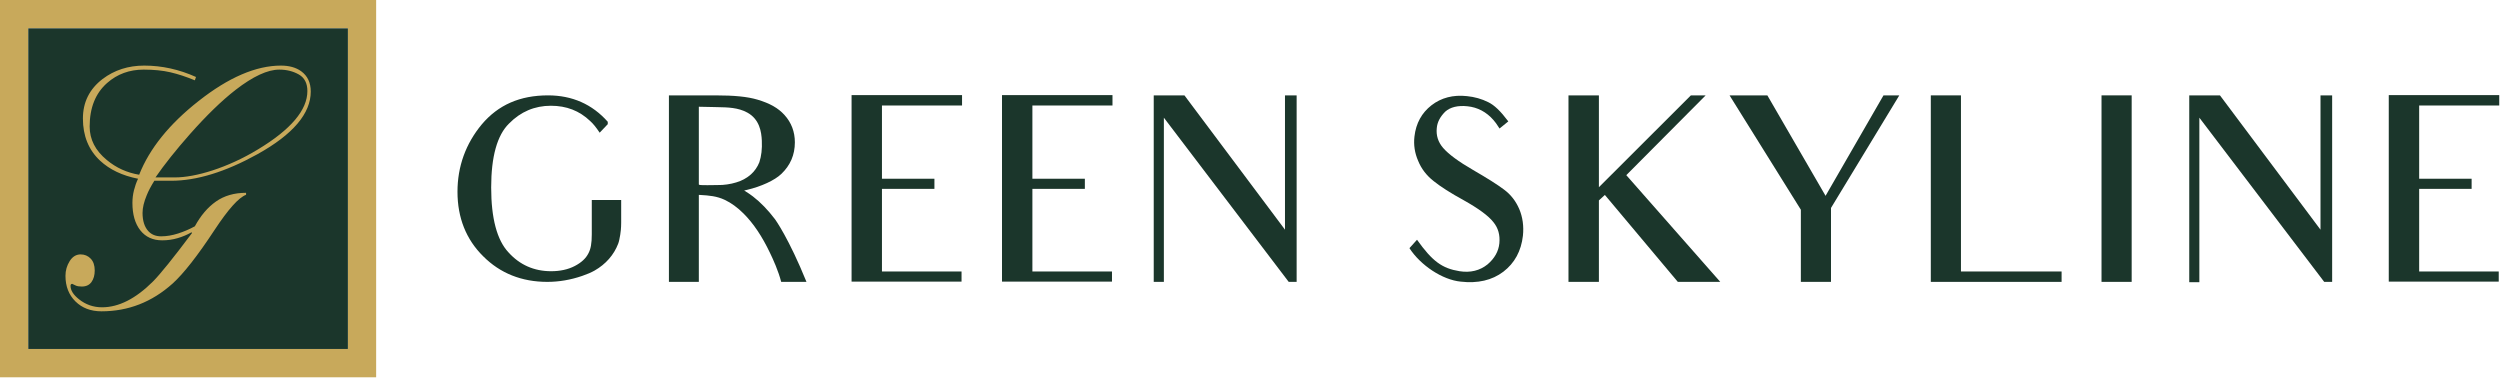
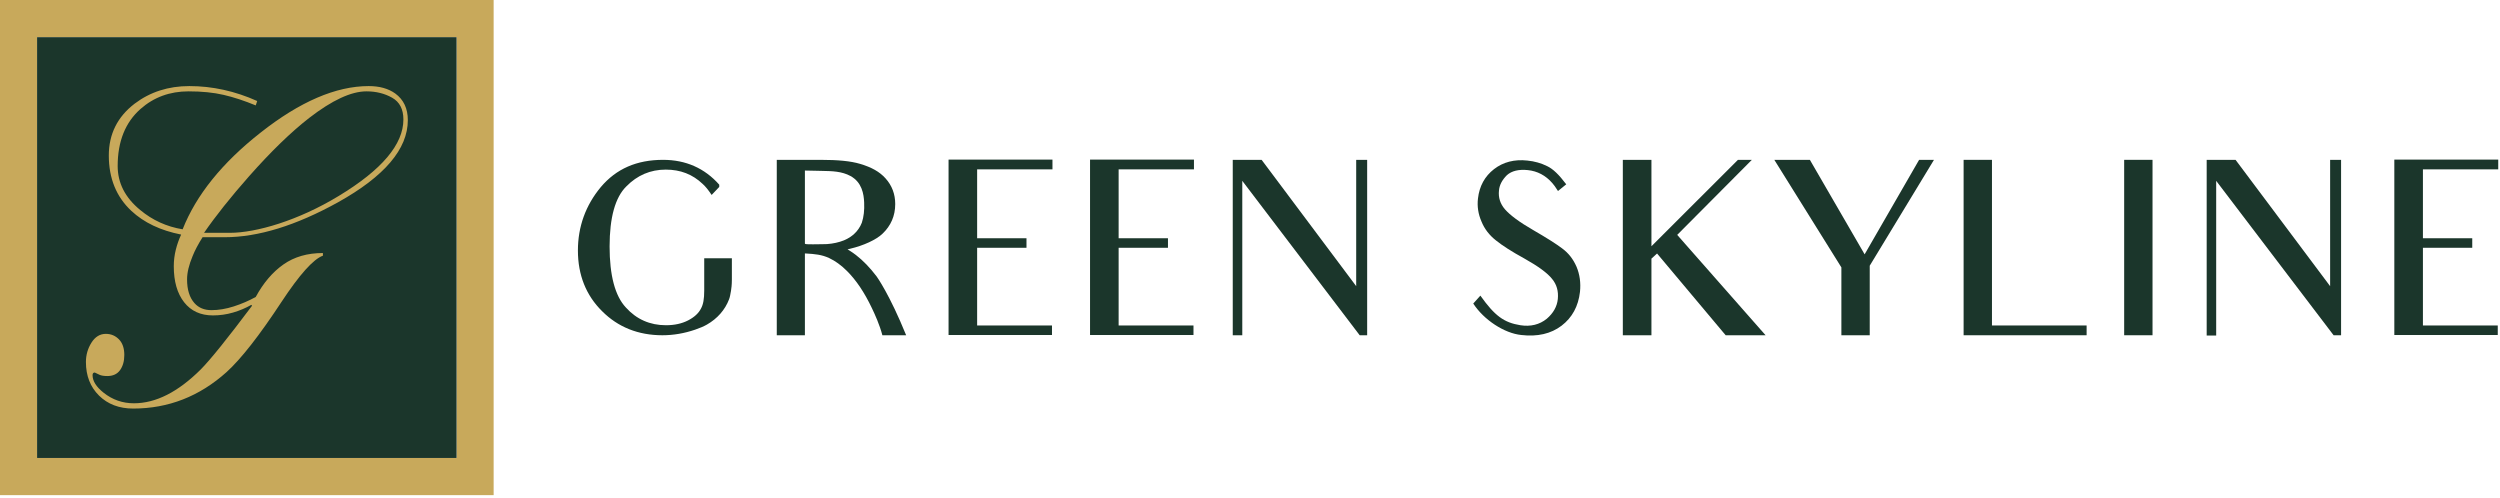
- <svg xmlns="http://www.w3.org/2000/svg" viewBox="0 0 1168 177" width="1168" height="177">
+ <svg xmlns="http://www.w3.org/2000/svg" viewBox="0 0 890 177" width="890" height="177">
  <g transform="translate(-129.42, 293.096) scale(1, -1)">
    <path d="M 129.42 116.826 L 305.156 116.826 L 305.156 293.096 L 129.42 293.096 Z M 142.618 279.864 L 291.959 279.864 L 291.959 130.058 L 142.618 130.058 Z" fill="#C8A95B" />
    <path d="M 291.959 130.06 L 142.618 130.06 L 142.618 279.864 L 291.959 279.864 Z" fill="#1B362B" />
    <path d="M 0 0 L 0 -0.937 C -3.419 -2.189 -8.325 -7.665 -14.721 -17.361 C -22.606 -29.351 -29.133 -37.692 -34.302 -42.383 C -43.941 -51.039 -55.025 -55.367 -67.551 -55.367 C -72.544 -55.367 -76.599 -53.825 -79.707 -50.751 C -82.819 -47.679 -84.373 -43.689 -84.373 -38.787 C -84.373 -36.285 -83.716 -33.993 -82.403 -31.906 C -81.087 -29.821 -79.379 -28.777 -77.276 -28.777 C -75.438 -28.777 -73.882 -29.43 -72.611 -30.732 C -71.341 -32.035 -70.705 -33.888 -70.705 -36.285 C -70.705 -38.473 -71.21 -40.274 -72.217 -41.68 C -73.226 -43.088 -74.737 -43.792 -76.751 -43.792 C -77.981 -43.792 -78.92 -43.634 -79.578 -43.323 C -80.234 -43.009 -80.781 -42.75 -81.218 -42.542 C -81.744 -42.542 -82.008 -42.853 -82.008 -43.478 C -82.008 -45.566 -80.693 -47.65 -78.066 -49.735 C -74.911 -52.238 -71.32 -53.49 -67.29 -53.49 C -59.491 -53.49 -51.564 -49.475 -43.501 -41.447 C -40.084 -38.006 -33.997 -30.447 -25.234 -18.768 L -25.496 -18.454 C -27.515 -19.602 -29.682 -20.516 -32.002 -21.192 C -34.326 -21.871 -36.715 -22.207 -39.164 -22.207 C -43.545 -22.207 -46.962 -20.644 -49.416 -17.516 C -51.87 -14.387 -53.094 -10.114 -53.094 -4.691 C -53.094 -2.711 -52.854 -0.759 -52.374 1.174 C -51.891 3.101 -51.255 4.9 -50.467 6.57 C -57.826 8.029 -63.74 10.842 -68.208 15.016 C -73.553 20.019 -76.225 26.59 -76.225 34.721 C -76.225 42.333 -73.159 48.486 -67.026 53.178 C -61.506 57.347 -55.025 59.435 -47.574 59.435 C -39.34 59.435 -31.28 57.657 -23.395 54.115 L -23.92 52.552 C -27.951 54.218 -31.764 55.47 -35.355 56.306 C -38.947 57.139 -43.106 57.557 -47.839 57.557 C -54.497 57.557 -60.192 55.47 -64.923 51.301 C -70.357 46.504 -73.07 39.726 -73.07 30.967 C -73.07 24.92 -70.4 19.708 -65.056 15.328 C -60.674 11.676 -55.636 9.385 -49.942 8.446 C -45.123 20.644 -35.88 32.113 -22.211 42.856 C -8.195 53.906 4.644 59.435 16.296 59.435 C 20.149 59.435 23.305 58.553 25.757 56.79 C 28.733 54.611 30.226 51.45 30.226 47.305 C 30.226 37.043 21.946 27.296 5.388 18.072 C -9.595 9.777 -23.045 5.63 -34.959 5.63 L -42.846 5.63 C -44.421 3.128 -45.606 0.885 -46.392 -1.094 C -47.705 -4.223 -48.365 -6.986 -48.365 -9.383 C -48.365 -13.032 -47.489 -15.852 -45.737 -17.828 C -44.247 -19.499 -42.233 -20.332 -39.691 -20.332 C -37.151 -20.332 -34.5 -19.89 -31.74 -19.003 C -28.979 -18.118 -26.373 -16.995 -23.92 -15.639 C -21.205 -10.634 -17.919 -6.779 -14.061 -4.066 C -10.208 -1.355 -5.522 0 0 0 M 28.649 47.547 C 28.649 51.196 27.311 53.777 24.64 55.29 C 21.966 56.801 18.925 57.557 15.506 57.557 C 10.073 57.557 3.285 54.41 -4.864 48.115 C -11.35 43.078 -18.487 36.153 -26.286 27.339 C -32.857 19.89 -38.203 13.175 -42.32 7.194 L -36.667 7.194 L -33.12 7.194 C -23.772 7.194 -8.72 11.575 5.649 20.334 C 20.982 29.612 28.649 38.684 28.649 47.547" fill="#C8A95B" transform="matrix(1 0 0 1 244.3806 203.0163)" />
  </g>
-   <g transform="translate(38.8279, 308.1041) scale(3, -3)">
+   <g transform="translate(80.38519, 245.7796) scale(2.15, -2.15)">
    <path d="M 0 0 L 0 -29.045 L 17.126 -29.045 L 17.126 -27.467 L 4.732 -27.467 L 4.732 -14.601 L 12.903 -14.601 L 12.903 -13.023 L 4.732 -13.023 L 4.732 -1.617 L 17.205 -1.617 L 17.205 0 Z" fill="#1B362B" transform="matrix(1 0 0 1 119.675 87.8894)" />
    <path d="M 0 0 L 0 -29.045 L 17.128 -29.045 L 17.128 -27.467 L 4.733 -27.467 L 4.733 -14.601 L 12.903 -14.601 L 12.903 -13.023 L 4.733 -13.023 L 4.733 -1.617 L 17.206 -1.617 L 17.206 0 Z" fill="#1B362B" transform="matrix(1 0 0 1 143.1025 87.8894)" />
    <path d="M 0 0 L 0 -20.919 L -0.319 -20.488 L -15.658 0 L -20.44 0 L -20.44 -29.045 L -18.861 -29.045 L -18.861 -3.476 L 0.58 -29.045 L 1.815 -29.045 L 1.815 0 Z" fill="#1B362B" transform="matrix(1 0 0 1 187.1719 87.849)" />
    <path d="M 0 0 C 2.663 -0.309 4.901 0.204 6.661 1.543 C 8.41 2.877 9.436 4.761 9.707 7.143 C 9.864 8.643 9.668 10.046 9.13 11.316 C 8.58 12.573 7.811 13.557 6.778 14.321 L 6.778 14.323 C 5.811 15.059 4.184 16.089 1.941 17.387 C -0.299 18.679 -1.864 19.833 -2.72 20.82 C -3.499 21.721 -3.83 22.76 -3.708 23.914 C -3.632 24.825 -3.2 25.661 -2.393 26.467 C -1.594 27.183 -0.417 27.46 1.065 27.307 C 2.657 27.145 4.024 26.421 5.126 25.155 C 5.384 24.86 5.609 24.567 6.066 23.843 L 7.432 24.953 C 6.198 26.587 5.252 27.491 4.285 27.956 C 3.283 28.456 2.177 28.77 0.988 28.887 C -1.141 29.123 -3.009 28.641 -4.529 27.464 C -6.059 26.277 -6.952 24.644 -7.183 22.612 C -7.339 21.31 -7.145 20.027 -6.605 18.797 C -6.115 17.584 -5.311 16.532 -4.212 15.668 C -3.148 14.808 -1.534 13.776 0.462 12.687 C 2.81 11.372 4.323 10.258 5.092 9.285 C 5.853 8.365 6.163 7.277 6.038 5.961 C 5.913 4.72 5.297 3.619 4.202 2.687 C 3.016 1.722 1.52 1.351 -0.164 1.621 C -2.89 2.061 -4.397 3.169 -6.786 6.521 L -7.965 5.211 C -6.219 2.513 -2.82 0.282 0 0" fill="#1B362B" transform="matrix(1 0 0 1 214.5199 58.8444)" />
    <path d="M 0 0 L -14.325 -14.304 L -14.325 0 L -19.062 0 L -19.062 -29.045 L -14.325 -29.045 L -14.325 -16.357 L -13.393 -15.507 L -13.275 -15.65 L -2.034 -29.045 L 4.575 -29.045 L -10.058 -12.426 L -9.94 -12.307 L 2.303 0 Z" fill="#1B362B" transform="matrix(1 0 0 1 250.3839 87.849)" />
    <path d="M 0 0 L -9.022 -15.647 L -9.175 -15.379 L -18.086 0 L -23.974 0 L -12.869 -17.808 L -12.869 -29.045 L -8.175 -29.045 L -8.175 -17.53 L -8.15 -17.489 L 2.463 0 Z" fill="#1B362B" transform="matrix(1 0 0 1 280.3793 87.849)" />
    <path d="M 0 0 L 0 -29.045 L 20.367 -29.045 L 20.367 -27.426 L 4.695 -27.426 L 4.695 0 Z" fill="#1B362B" transform="matrix(1 0 0 1 287.7488 87.849)" />
    <path d="M 314.334 58.805 L 319.029 58.805 L 319.029 87.85 L 314.334 87.85 Z" fill="#1B362B" />
    <path d="M 0 0 L 0 -20.919 L -0.321 -20.488 L -15.658 0 L -20.44 0 L -20.44 -29.092 L -18.866 -29.092 L -18.866 -3.476 L 0.577 -29.045 L 1.814 -29.045 L 1.814 0 Z" fill="#1B362B" transform="matrix(1 0 0 1 348.4366 87.849)" />
    <path d="M 0 0 L 0 -29.045 L 17.126 -29.045 L 17.126 -27.467 L 4.735 -27.467 L 4.735 -14.601 L 12.903 -14.601 L 12.903 -13.023 L 4.735 -13.023 L 4.735 -1.617 L 17.206 -1.617 L 17.206 0 Z" fill="#1B362B" transform="matrix(1 0 0 1 359.0675 87.8894)" />
    <path d="M 0 0 C -2.512 -3.024 -3.787 -6.556 -3.787 -10.5 C -3.787 -14.549 -2.438 -17.931 0.227 -20.554 C 2.863 -23.193 6.219 -24.531 10.201 -24.531 C 12.017 -24.531 13.846 -24.217 15.634 -23.602 C 16.444 -23.323 17.043 -23.066 17.574 -22.764 C 19.303 -21.776 20.573 -20.33 21.24 -18.584 C 21.383 -18.213 21.459 -17.759 21.536 -17.318 L 21.56 -17.192 C 21.623 -16.8 21.706 -16.175 21.706 -15.291 L 21.706 -11.782 L 17.128 -11.782 L 17.128 -17.13 C 17.128 -18.535 16.969 -19.421 16.597 -20.099 C 16.201 -20.883 15.501 -21.528 14.469 -22.065 C 13.435 -22.601 12.201 -22.871 10.795 -22.871 C 8.138 -22.871 5.902 -21.882 4.149 -19.93 C 2.365 -18.023 1.46 -14.623 1.46 -9.831 C 1.46 -5.024 2.396 -1.675 4.24 0.124 C 6.038 1.963 8.229 2.897 10.754 2.897 C 13.192 2.897 15.196 2.12 16.875 0.52 C 17.355 0.083 17.755 -0.405 18.357 -1.298 L 19.617 0.029 L 19.617 0.401 C 17.202 3.13 14.076 4.514 10.319 4.514 C 5.944 4.514 2.567 3.038 0 0" fill="#1B362B" transform="matrix(1 0 0 1 62.0897 83.335)" />
    <path d="M 0 0 C 1.009 -0.475 2.004 -1.197 2.954 -2.149 C 4.487 -3.685 5.83 -5.686 7.06 -8.269 C 7.589 -9.373 8.348 -11.042 8.803 -12.778 L 12.74 -12.778 C 9.982 -5.988 7.909 -3.12 7.851 -3.039 C 6.75 -1.587 5.596 -0.392 4.414 0.516 C 4.076 0.773 3.736 1.011 3.402 1.219 L 3.037 1.446 L 3.454 1.545 C 5.694 2.07 7.798 3.043 8.814 4.024 C 10.219 5.351 10.932 7.006 10.932 8.947 C 10.932 10.594 10.389 12.027 9.318 13.208 C 8.34 14.291 7.039 15.03 5.099 15.604 C 3.551 16.061 1.52 16.267 -1.481 16.267 L -8.682 16.267 L -8.682 -12.778 L -4.024 -12.778 L -4.024 0.769 L -3.836 0.759 C -2.41 0.679 -1.224 0.574 0 0 M -4.024 2.396 L -4.024 14.495 L -1.871 14.451 C -1.617 14.444 -1.363 14.439 -1.109 14.433 C 0.467 14.404 2.098 14.373 3.53 13.586 C 5.429 12.544 5.728 10.591 5.787 9.211 C 5.847 7.914 5.717 6.815 5.401 5.852 C 5.126 5.146 4.661 4.469 4.121 3.988 C 3.947 3.827 3.747 3.673 3.53 3.524 L 3.53 3.521 C 3.175 3.282 2.81 3.086 2.446 2.939 C 1.603 2.6 0.661 2.392 -0.351 2.318 C -0.372 2.317 -1.666 2.28 -2.699 2.28 C -3.36 2.28 -3.913 2.294 -3.968 2.344 Z" fill="#1B362B" transform="matrix(1 0 0 1 99.9126 71.5828)" />
  </g>
</svg>
